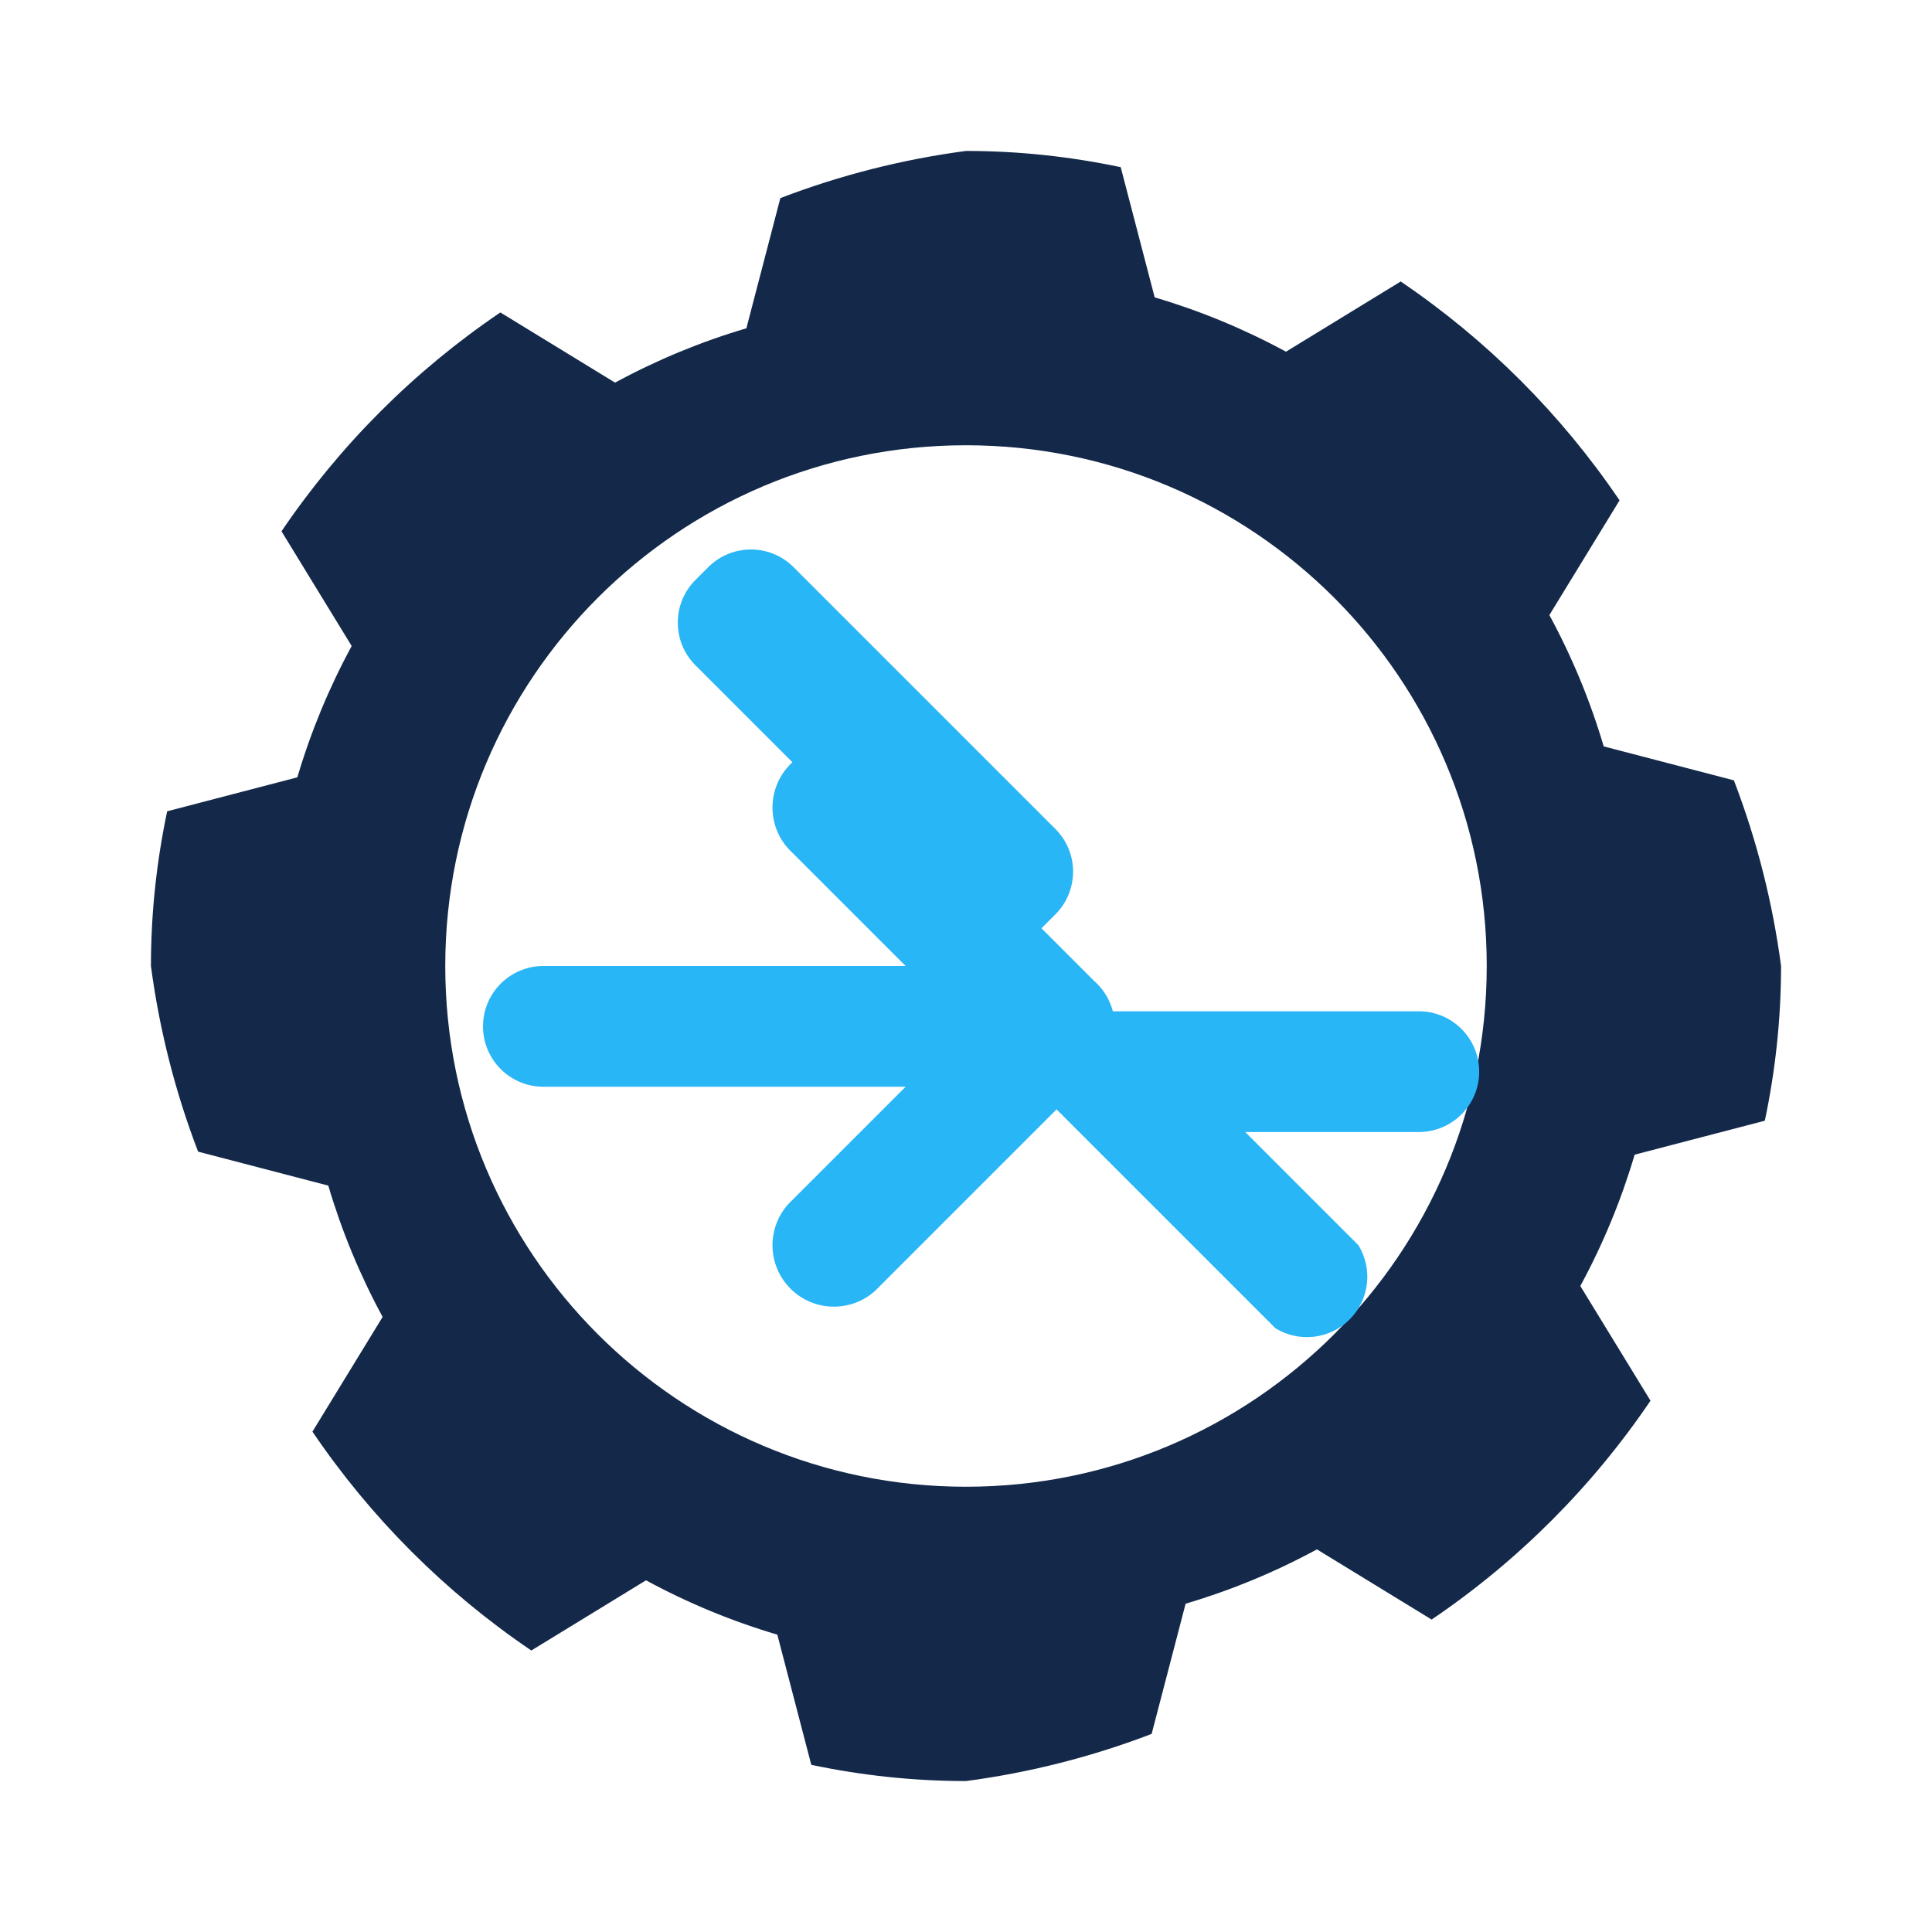
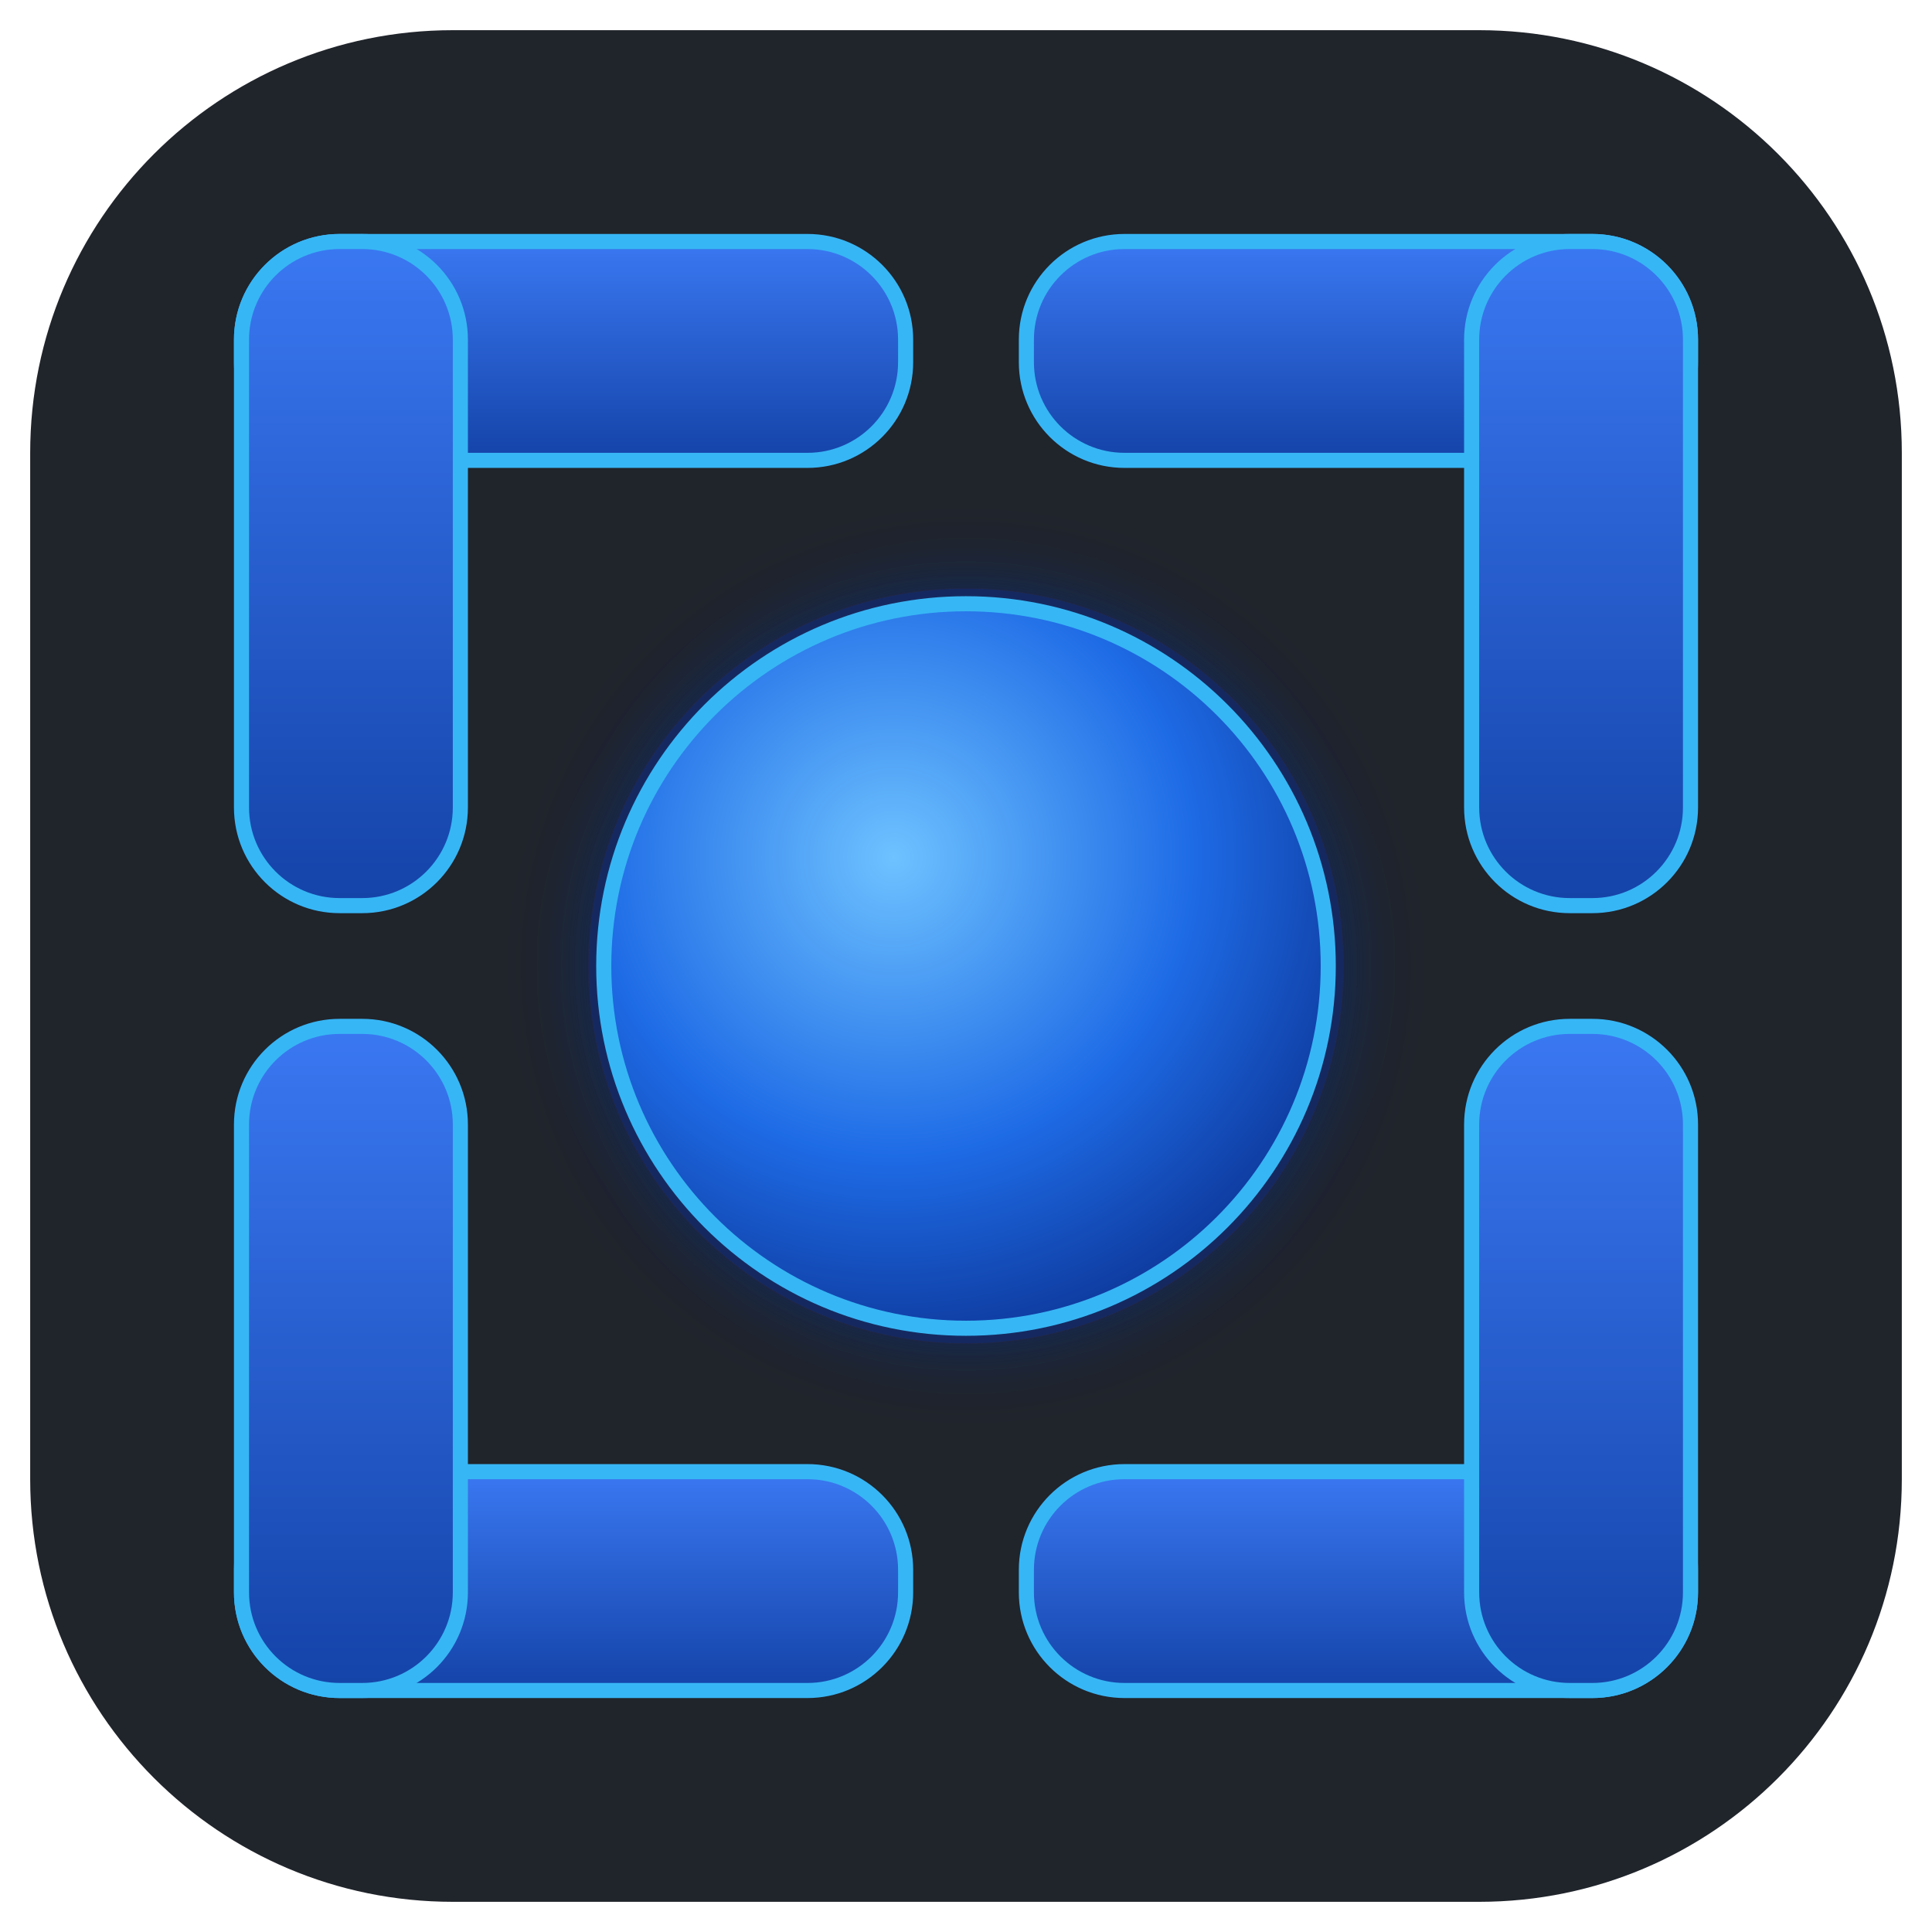
<svg xmlns="http://www.w3.org/2000/svg" width="512" height="512" viewBox="0 0 512 512" fill="none" role="img" aria-label="FirmiCore">
-   <g fill="#14294A">
-     <path d="M256 40c14 0 27.7 1.5 41 4.3l9 34.5a180 180 0 0 1 34.8 14.4l30.4-18.6a217 217 0 0 1 58 58l-18.6 30.4a180 180 0 0 1 14.4 34.8l34.5 9A217 217 0 0 1 472 256c0 14-1.5 27.7-4.3 41l-34.5 9a180 180 0 0 1-14.4 34.8l18.6 30.4a217 217 0 0 1-58 58l-30.4-18.6a180 180 0 0 1-34.8 14.4l-9 34.5A217 217 0 0 1 256 472c-14 0-27.7-1.5-41-4.3l-9-34.5a180 180 0 0 1-34.8-14.4l-30.4 18.6a217 217 0 0 1-58-58l18.6-30.4a180 180 0 0 1-14.4-34.8l-34.5-9A217 217 0 0 1 40 256c0-14 1.5-27.7 4.3-41l34.5-9a180 180 0 0 1 14.4-34.8L74.6 140.8a217 217 0 0 1 58-58l30.4 18.6a180 180 0 0 1 34.8-14.4l9-34.5A217 217 0 0 1 256 40Zm0 78a138 138 0 1 0 0 276 138 138 0 0 0 0-276Z" />
+   <defs>
+     <linearGradient id="fc-bracket" x1="0" y1="0" x2="0" y2="1">
+       <stop offset="0" stop-color="#3A78F2" />
+       <stop offset="1" stop-color="#1443A8" />
+     </linearGradient>
+     <radialGradient id="fc-core" cx="0.4" cy="0.35" r="0.75">
+       <stop offset="0" stop-color="#6EC2FF" />
+       <stop offset="0.55" stop-color="#1E6BE6" />
+       <stop offset="1" stop-color="#0A2E8C" />
+     </radialGradient>
+     <filter id="fc-glow" x="-50%" y="-50%" width="200%" height="200%">
+       <feGaussianBlur stdDeviation="10" result="b" />
+       <feMerge>
+         <feMergeNode in="b" />
+         <feMergeNode in="SourceGraphic" />
+       </feMerge>
+     </filter>
+   </defs>
+   <rect x="8" y="8" width="496" height="496" rx="112" fill="#20242B" />
+   <g fill="url(#fc-bracket)" stroke="#37B6F5" stroke-width="4">
+     <rect x="64" y="64" width="176" height="58" rx="26" />
+     <rect x="64" y="64" width="58" height="176" rx="26" />
+     <rect x="272" y="64" width="176" height="58" rx="26" />
+     <rect x="390" y="64" width="58" height="176" rx="26" />
+     <rect x="64" y="390" width="176" height="58" rx="26" />
+     <rect x="64" y="272" width="58" height="176" rx="26" />
+     <rect x="272" y="390" width="176" height="58" rx="26" />
+     <rect x="390" y="272" width="58" height="176" rx="26" />
  </g>
-   <g fill="#29B6F6">
-     <path d="M150 214h96l-30-30a16 16 0 0 1 22-24l58 58a16 16 0 0 1 0 24l-58 58a16 16 0 0 1-22-24l30-30h-96a16 16 0 0 1 0-32Z" transform="translate(-6 42)" />
-     <path d="M188 150a16 16 0 0 1 22 0l70 70a16 16 0 0 1 0 22l-4 4a16 16 0 0 1-22 0l-70-70a16 16 0 0 1 0-22l4-4Z" />
-     <path d="M292 268h84a16 16 0 0 1 0 32h-46l30 30a16 16 0 0 1-22 22l-58-58a16 16 0 0 1 0-22l12-4Z" />
-   </g>
+   <circle cx="256" cy="256" r="100" fill="#0A2E8C" opacity="0.55" filter="url(#fc-glow)" />
+   <circle cx="256" cy="256" r="96" fill="url(#fc-core)" stroke="#37B6F5" stroke-width="4" />
</svg>
